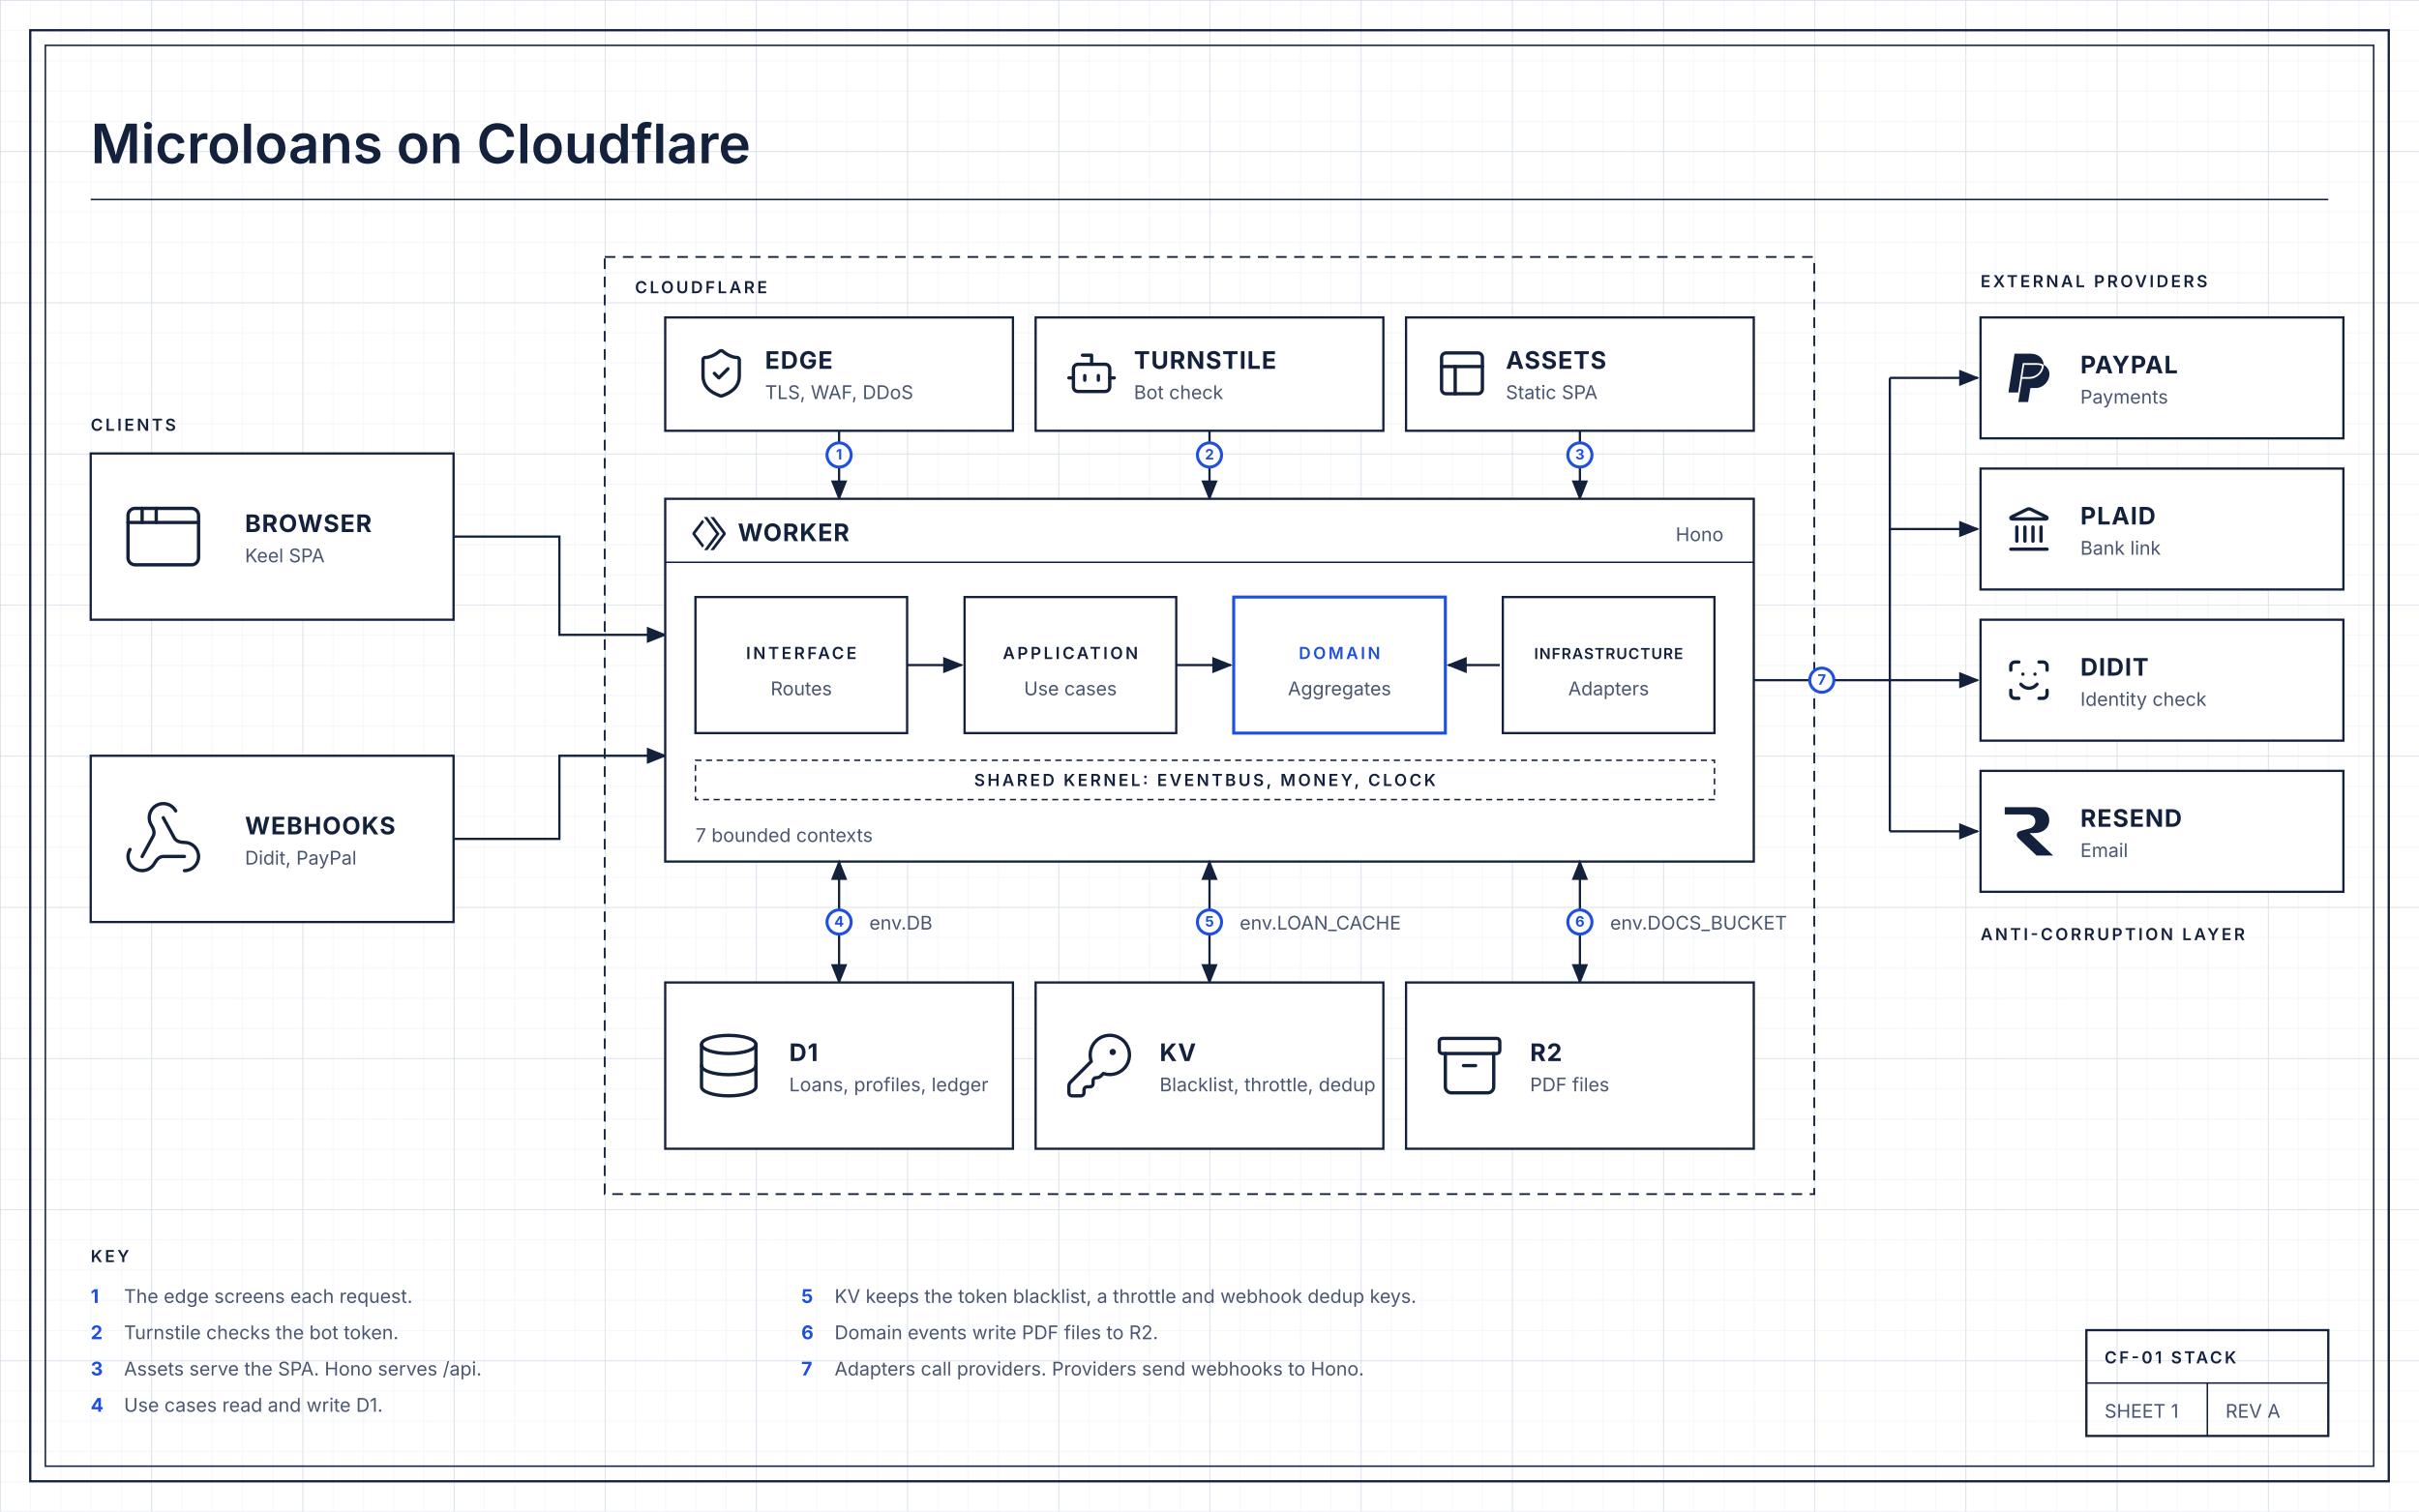
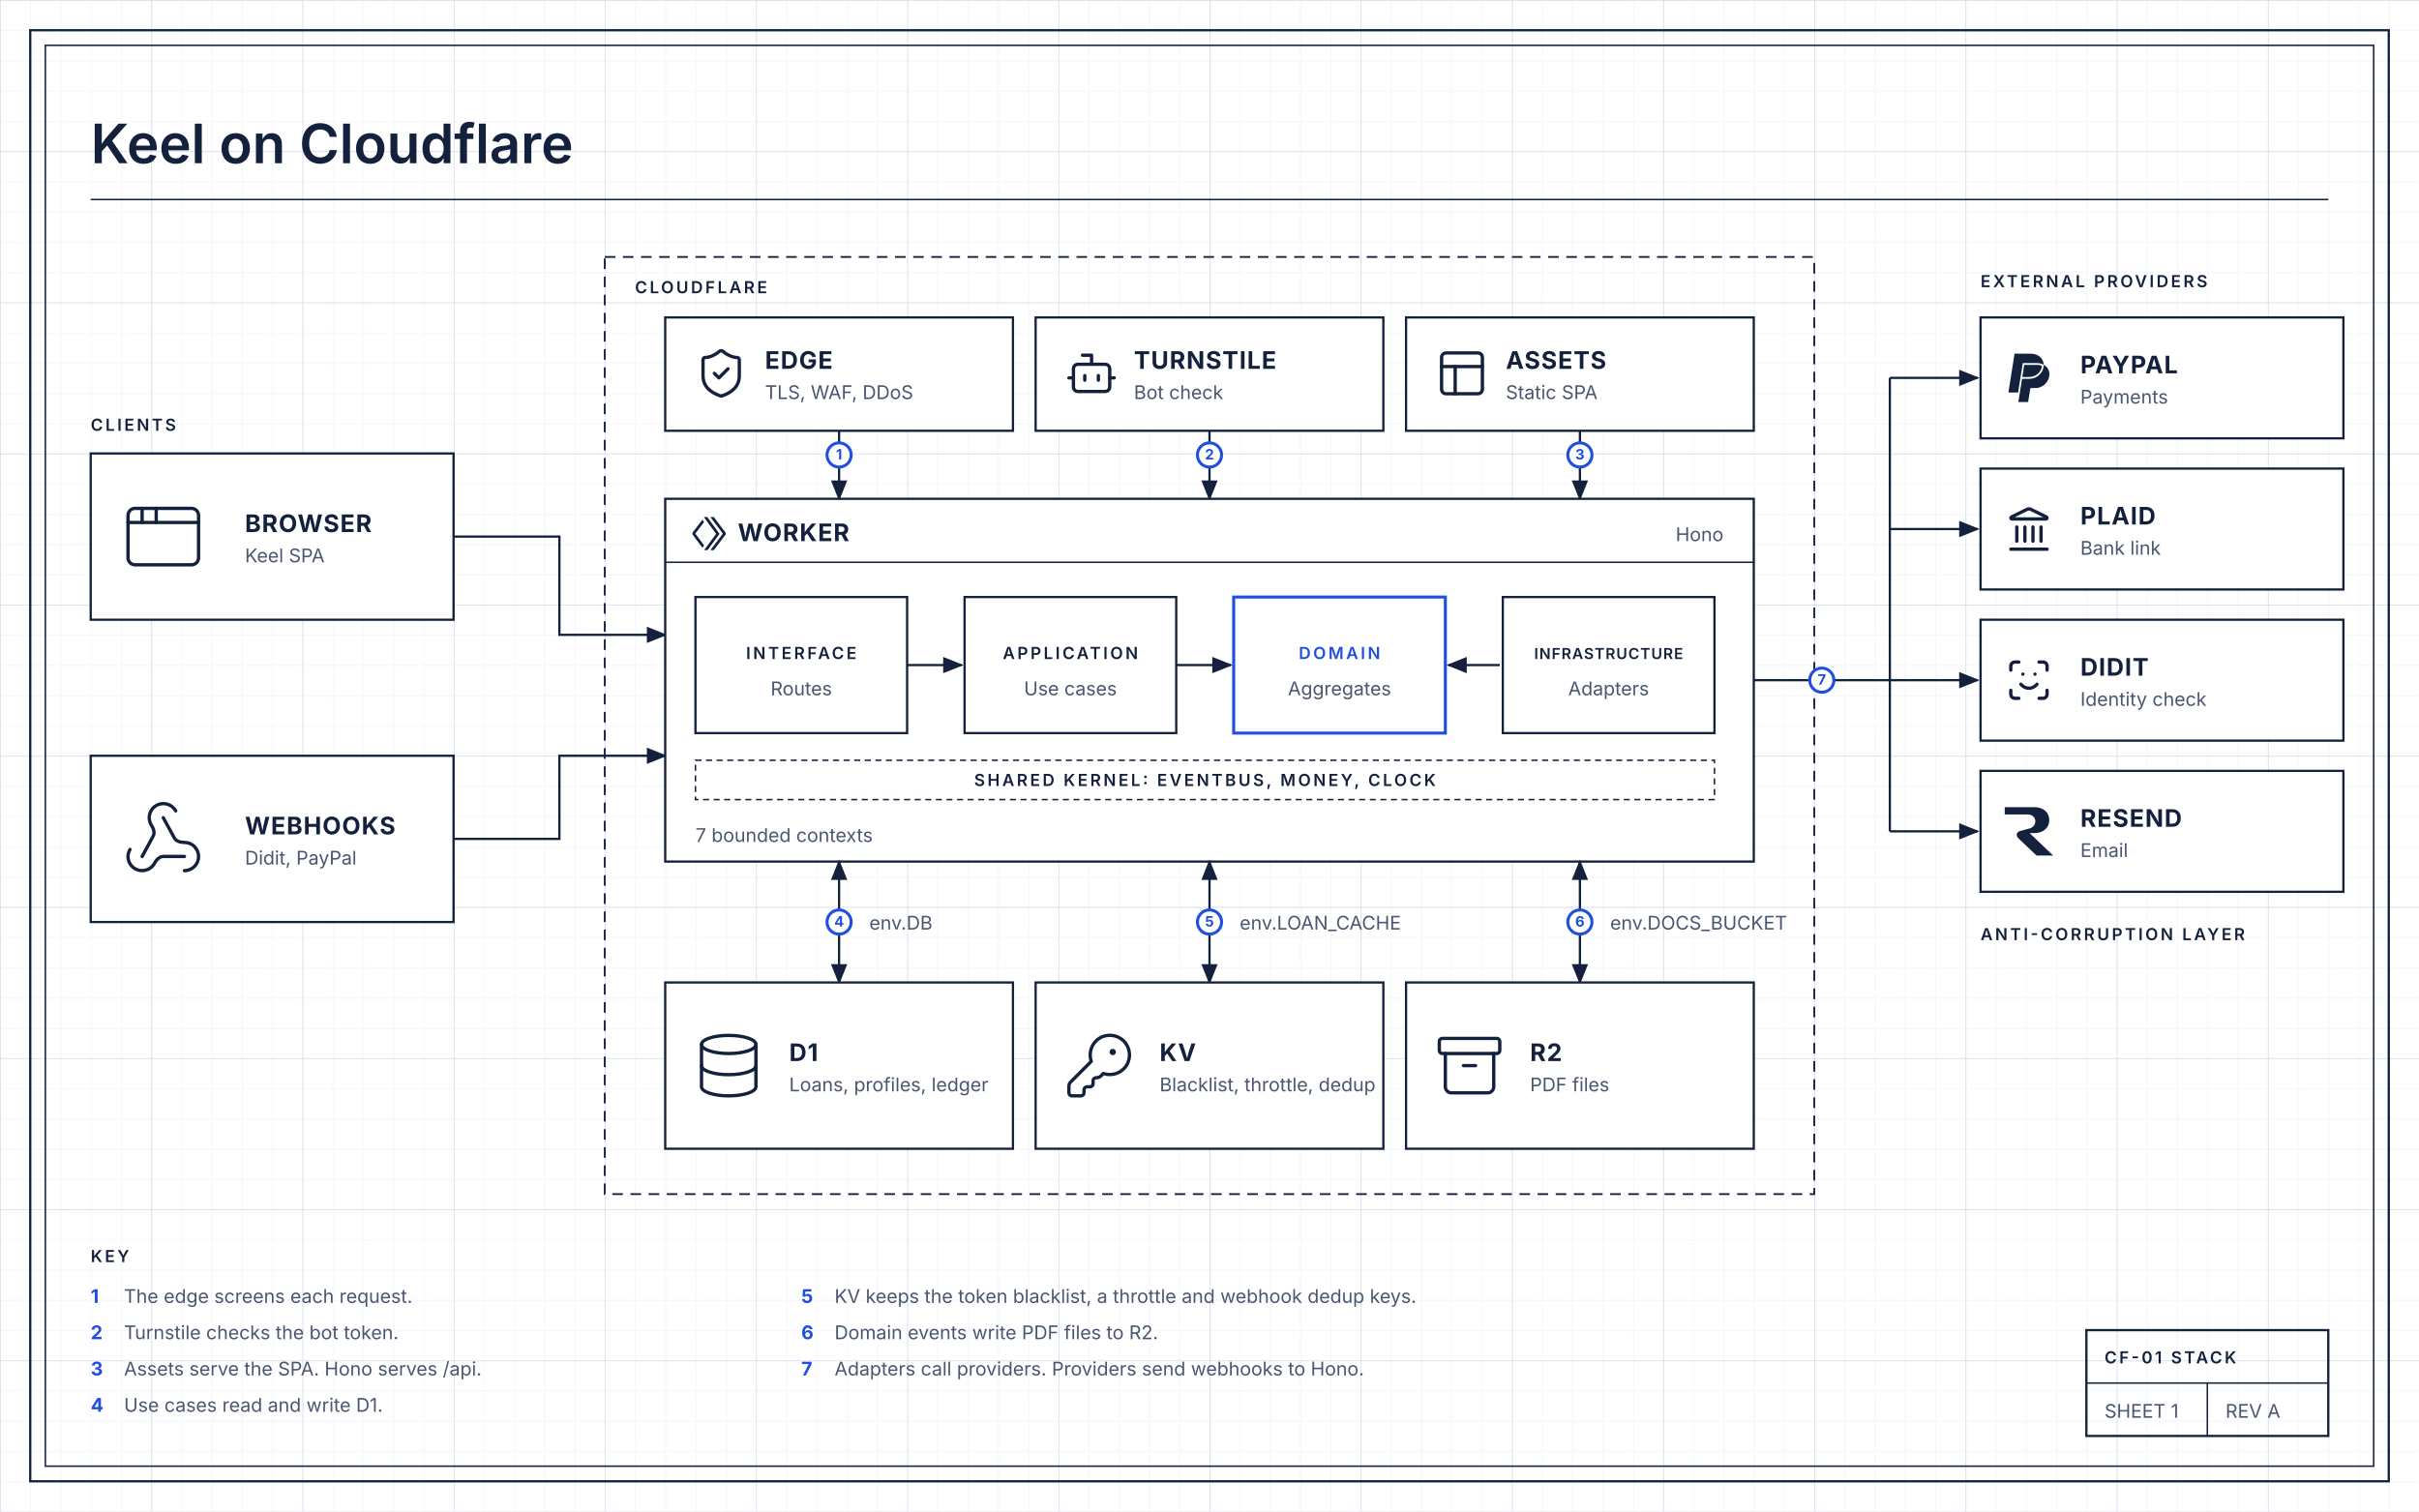
<svg xmlns="http://www.w3.org/2000/svg" viewBox="0 0 1600 1000" width="1600" height="1000" font-family="Inter, Helvetica, Arial, sans-serif">
  <defs>
    <pattern id="minor" width="20" height="20" patternUnits="userSpaceOnUse">
      <path d="M20 0H0V20" fill="none" stroke="#e9eef6" stroke-width="0.6" />
    </pattern>
    <pattern id="major" width="100" height="100" patternUnits="userSpaceOnUse">
      <rect width="100" height="100" fill="url(#minor)" />
      <path d="M100 0H0V100" fill="none" stroke="#d3dcea" stroke-width="0.9" />
    </pattern>
    <marker id="ae" viewBox="0 0 10 10" refX="9" refY="5" markerWidth="9" markerHeight="9" orient="auto">
      <path d="M0 1L10 5L0 9z" fill="#14213d" />
    </marker>
    <marker id="as" viewBox="0 0 10 10" refX="1" refY="5" markerWidth="9" markerHeight="9" orient="auto">
      <path d="M10 1L0 5L10 9z" fill="#14213d" />
    </marker>
  </defs>
  <style>
.ink{stroke:#14213d;fill:none;stroke-width:1.5}.box{stroke:#14213d;fill:#fff;stroke-width:1.5}.thin{stroke:#14213d;fill:none;stroke-width:1}
.dash{stroke:#14213d;fill:none;stroke-width:1.2;stroke-dasharray:7 5}.acc{stroke:#1f4fe0;fill:none;stroke-width:2}
.t{fill:#14213d;font-size:11px;letter-spacing:1.6px;font-weight:600}.h{fill:#14213d;font-size:16px;font-weight:700;letter-spacing:.6px}
.s{fill:#4a5670;font-size:12.5px}.n{fill:#1f4fe0;font-size:9.5px;font-weight:700;text-anchor:middle}
</style>
  <rect width="1600" height="1000" fill="#ffffff" />
  <rect width="1600" height="1000" fill="url(#major)" />
  <rect x="20" y="20" width="1560" height="960" class="ink" />
  <rect x="30" y="30" width="1540" height="940" class="thin" />
-   <text x="60" y="108" fill="#14213d" font-size="36" font-weight="600">Microloans on Cloudflare</text>
+   <text x="60" y="108" fill="#14213d" font-size="36" font-weight="600">Keel on Cloudflare</text>
  <line x1="60" y1="132" x2="1540" y2="132" class="thin" />
  <text x="60" y="285" class="t">CLIENTS</text>
  <rect x="60" y="300" width="240" height="110" class="box" />
  <svg x="80" y="327" width="56" height="56" viewBox="0 0 24 24" fill="none" stroke="#14213d" stroke-width="0.943" stroke-linecap="round" stroke-linejoin="round">
    <rect x="2" y="4" width="20" height="16" rx="2" />
    <path d="M10 4v4" />
    <path d="M2 8h20" />
    <path d="M6 4v4" />
  </svg>
  <text x="162" y="352" class="h">BROWSER</text>
  <text x="162" y="372" class="s">Keel SPA</text>
  <rect x="60" y="500" width="240" height="110" class="box" />
  <svg x="80" y="527" width="56" height="56" viewBox="0 0 24 24" fill="none" stroke="#14213d" stroke-width="0.943" stroke-linecap="round" stroke-linejoin="round">
    <path d="M18 16.98h-5.99c-1.1 0-1.95.94-2.48 1.9A4 4 0 0 1 2 17c.01-.7.2-1.4.57-2" />
    <path d="m6 17 3.13-5.78c.53-.97.1-2.18-.5-3.1a4 4 0 1 1 6.89-4.06" />
    <path d="m12 6 3.13 5.73C15.66 12.7 16.9 13 18 13a4 4 0 0 1 0 8" />
  </svg>
  <text x="162" y="552" class="h">WEBHOOKS</text>
  <text x="162" y="572" class="s">Didit, PayPal</text>
  <path d="M300 355 H370 V420 H440" class="ink" marker-end="url(#ae)" />
  <path d="M300 555 H370 V500 H440" class="ink" marker-end="url(#ae)" />
  <rect x="400" y="170" width="800" height="620" class="dash" />
  <text x="420" y="194" class="t">CLOUDFLARE</text>
  <rect x="440" y="210" width="230" height="75" class="box" />
  <svg x="459" y="229" width="36" height="36" viewBox="0 0 24 24" fill="none" stroke="#14213d" stroke-width="1.467" stroke-linecap="round" stroke-linejoin="round">
    <path d="M20 13c0 5-3.5 7.5-7.66 8.95a1 1 0 0 1-.67-.01C7.5 20.5 4 18 4 13V6a1 1 0 0 1 1-1c2 0 4.5-1.2 6.24-2.72a1.17 1.17 0 0 1 1.52 0C14.51 3.81 17 5 19 5a1 1 0 0 1 1 1z" />
    <path d="m9 12 2 2 4-4" />
  </svg>
  <text x="506" y="244" class="h">EDGE</text>
  <text x="506" y="264" class="s">TLS, WAF, DDoS</text>
  <rect x="685" y="210" width="230" height="75" class="box" />
  <svg x="704" y="229" width="36" height="36" viewBox="0 0 24 24" fill="none" stroke="#14213d" stroke-width="1.467" stroke-linecap="round" stroke-linejoin="round">
    <path d="M12 8V4H8" />
    <rect width="16" height="12" x="4" y="8" rx="2" />
    <path d="M2 14h2" />
    <path d="M20 14h2" />
    <path d="M15 13v2" />
    <path d="M9 13v2" />
  </svg>
  <text x="750" y="244" class="h">TURNSTILE</text>
  <text x="750" y="264" class="s">Bot check</text>
  <rect x="930" y="210" width="230" height="75" class="box" />
  <svg x="949" y="229" width="36" height="36" viewBox="0 0 24 24" fill="none" stroke="#14213d" stroke-width="1.467" stroke-linecap="round" stroke-linejoin="round">
    <rect width="18" height="18" x="3" y="3" rx="2" />
    <path d="M3 9h18" />
    <path d="M9 21V9" />
  </svg>
  <text x="996" y="244" class="h">ASSETS</text>
  <text x="996" y="264" class="s">Static SPA</text>
  <path d="M555 285 V330" class="ink" marker-end="url(#ae)" />
  <path d="M800 285 V330" class="ink" marker-end="url(#ae)" />
  <path d="M1045 285 V330" class="ink" marker-end="url(#ae)" />
  <rect x="440" y="330" width="720" height="240" class="box" stroke-width="2" />
  <svg x="458" y="342" width="22" height="22" viewBox="0 0 24 24">
    <path fill="#14213d" d="m8.213.063 8.879 12.136-8.67 11.739h2.476l8.665-11.735-8.89-12.14Zm4.728 0 9.02 11.992-9.018 11.883h2.496L24 12.656v-1.199L15.434.063ZM7.178 2.02.01 11.398l-.01 1.2 7.203 9.644 1.238-1.676-6.396-8.556 6.361-8.313Z" />
  </svg>
  <text x="488" y="358" class="h">WORKER</text>
  <text x="1140" y="358" class="s" text-anchor="end">Hono</text>
  <line x1="440" y1="372" x2="1160" y2="372" class="thin" />
  <rect x="460" y="395" width="140" height="90" class="ink" />
  <text x="530" y="436" class="t" text-anchor="middle">INTERFACE</text>
  <text x="530" y="460" class="s" text-anchor="middle">Routes</text>
  <rect x="638" y="395" width="140" height="90" class="ink" />
  <text x="708" y="436" class="t" text-anchor="middle">APPLICATION</text>
  <text x="708" y="460" class="s" text-anchor="middle">Use cases</text>
  <rect x="816" y="395" width="140" height="90" class="acc" fill="#f1f5ff" />
  <text x="886" y="436" class="t" text-anchor="middle" style="fill:#1f4fe0">DOMAIN</text>
  <text x="886" y="460" class="s" text-anchor="middle">Aggregates</text>
  <rect x="994" y="395" width="140" height="90" class="ink" />
  <text x="1064" y="436" class="t" text-anchor="middle" style="letter-spacing:.6px;font-size:10px">INFRASTRUCTURE</text>
  <text x="1064" y="460" class="s" text-anchor="middle">Adapters</text>
  <path d="M600 440 H636" class="ink" marker-end="url(#ae)" />
  <path d="M778 440 H814" class="ink" marker-end="url(#ae)" />
  <path d="M992 440 H958" class="ink" marker-end="url(#ae)" />
  <rect x="460" y="503" width="674" height="26" class="thin" stroke-dasharray="4 3" />
  <text x="797" y="520" class="t" text-anchor="middle">SHARED KERNEL: EVENTBUS, MONEY, CLOCK</text>
  <text x="460" y="557" class="s">7 bounded contexts</text>
  <path d="M555 570 V650" class="ink" marker-start="url(#as)" marker-end="url(#ae)" />
  <text x="575" y="615" class="s">env.DB</text>
  <path d="M800 570 V650" class="ink" marker-start="url(#as)" marker-end="url(#ae)" />
  <text x="820" y="615" class="s">env.LOAN_CACHE</text>
  <path d="M1045 570 V650" class="ink" marker-start="url(#as)" marker-end="url(#ae)" />
  <text x="1065" y="615" class="s">env.DOCS_BUCKET</text>
  <rect x="440" y="650" width="230" height="110" class="box" />
  <svg x="458" y="681" width="48" height="48" viewBox="0 0 24 24" fill="none" stroke="#14213d" stroke-width="1.1" stroke-linecap="round" stroke-linejoin="round">
    <ellipse cx="12" cy="5" rx="9" ry="3" />
    <path d="M3 5V19A9 3 0 0 0 21 19V5" />
    <path d="M3 12A9 3 0 0 0 21 12" />
  </svg>
  <text x="522" y="702" class="h">D1</text>
  <text x="522" y="722" class="s">Loans, profiles, ledger</text>
  <rect x="685" y="650" width="230" height="110" class="box" />
  <svg x="703" y="681" width="48" height="48" viewBox="0 0 24 24" fill="none" stroke="#14213d" stroke-width="1.1" stroke-linecap="round" stroke-linejoin="round">
    <path d="M2.586 17.414A2 2 0 0 0 2 18.828V21a1 1 0 0 0 1 1h3a1 1 0 0 0 1-1v-1a1 1 0 0 1 1-1h1a1 1 0 0 0 1-1v-1a1 1 0 0 1 1-1h.172a2 2 0 0 0 1.414-.586l.814-.814a6.5 6.5 0 1 0-4-4z" />
    <circle cx="16.5" cy="7.5" r=".5" fill="currentColor" />
  </svg>
  <text x="767" y="702" class="h">KV</text>
  <text x="767" y="722" class="s">Blacklist, throttle, dedup</text>
  <rect x="930" y="650" width="230" height="110" class="box" />
  <svg x="948" y="681" width="48" height="48" viewBox="0 0 24 24" fill="none" stroke="#14213d" stroke-width="1.1" stroke-linecap="round" stroke-linejoin="round">
    <rect width="20" height="5" x="2" y="3" rx="1" />
    <path d="M4 8v11a2 2 0 0 0 2 2h12a2 2 0 0 0 2-2V8" />
    <path d="M10 12h4" />
  </svg>
  <text x="1012" y="702" class="h">R2</text>
  <text x="1012" y="722" class="s">PDF files</text>
  <text x="1310" y="190" class="t">EXTERNAL PROVIDERS</text>
  <rect x="1310" y="210" width="240" height="80" class="box" />
  <svg x="1326" y="234" width="32" height="32" viewBox="0 0 24 24">
    <path fill="#14213d" d="M15.607 4.653H8.941L6.645 19.251H1.82L4.862 0h7.995c3.754 0 6.375 2.294 6.473 5.513-.648-.478-2.105-.86-3.722-.86m6.57 5.546c0 3.41-3.01 6.853-6.958 6.853h-2.493L11.595 24H6.74l1.845-11.538h3.592c4.208 0 7.346-3.634 7.153-6.949a5.24 5.24 0 0 1 2.848 4.686M9.653 5.546h6.408c.907 0 1.942.222 2.363.541-.195 2.741-2.655 5.483-6.441 5.483H8.714Z" />
  </svg>
  <text x="1376" y="247" class="h">PAYPAL</text>
  <text x="1376" y="267" class="s">Payments</text>
  <rect x="1310" y="310" width="240" height="80" class="box" />
  <svg x="1326" y="334" width="32" height="32" viewBox="0 0 24 24" fill="none" stroke="#14213d" stroke-width="1.65" stroke-linecap="round" stroke-linejoin="round">
    <path d="M10 18v-7" />
    <path d="M11.119 2.205a2 2 0 0 1 1.762 0l7.84 3.846A.5.5 0 0 1 20.5 7h-17a.5.5 0 0 1-.22-.949z" />
    <path d="M14 18v-7" />
    <path d="M18 18v-7" />
    <path d="M3 22h18" />
    <path d="M6 18v-7" />
  </svg>
  <text x="1376" y="347" class="h">PLAID</text>
  <text x="1376" y="367" class="s">Bank link</text>
  <rect x="1310" y="410" width="240" height="80" class="box" />
  <svg x="1326" y="434" width="32" height="32" viewBox="0 0 24 24" fill="none" stroke="#14213d" stroke-width="1.65" stroke-linecap="round" stroke-linejoin="round">
    <path d="M3 7V5a2 2 0 0 1 2-2h2" />
    <path d="M17 3h2a2 2 0 0 1 2 2v2" />
    <path d="M21 17v2a2 2 0 0 1-2 2h-2" />
    <path d="M7 21H5a2 2 0 0 1-2-2v-2" />
    <path d="M8 14s1.5 2 4 2 4-2 4-2" />
    <path d="M9 9h.01" />
    <path d="M15 9h.01" />
  </svg>
  <text x="1376" y="447" class="h">DIDIT</text>
  <text x="1376" y="467" class="s">Identity check</text>
  <rect x="1310" y="510" width="240" height="80" class="box" />
  <svg x="1326" y="534" width="32" height="32" viewBox="0 0 24 24">
    <path fill="#14213d" d="M14.679 0c4.648 0 7.413 2.765 7.413 6.434s-2.765 6.434-7.413 6.434H12.33L24 24h-8.245l-8.88-8.44c-.636-.588-.93-1.273-.93-1.86 0-.831.587-1.565 1.713-1.883l4.574-1.224c1.737-.465 2.936-1.81 2.936-3.572 0-2.153-1.761-3.4-3.939-3.4H0V0z" />
  </svg>
  <text x="1376" y="547" class="h">RESEND</text>
  <text x="1376" y="567" class="s">Email</text>
  <path d="M1160 450 H1250" class="ink" />
  <path d="M1250 250 V550" class="ink" />
  <path d="M1250 250 H1308" class="ink" marker-end="url(#ae)" />
  <path d="M1250 350 H1308" class="ink" marker-end="url(#ae)" />
  <path d="M1250 450 H1308" class="ink" marker-end="url(#ae)" />
  <path d="M1250 550 H1308" class="ink" marker-end="url(#ae)" />
  <text x="1310" y="622" class="t">ANTI-CORRUPTION LAYER</text>
  <circle cx="555" cy="301" r="8" class="acc" style="fill:#fff" />
  <text x="555" y="304" class="n">1</text>
  <circle cx="800" cy="301" r="8" class="acc" style="fill:#fff" />
  <text x="800" y="304" class="n">2</text>
  <circle cx="1045" cy="301" r="8" class="acc" style="fill:#fff" />
  <text x="1045" y="304" class="n">3</text>
  <circle cx="555" cy="610" r="8" class="acc" style="fill:#fff" />
  <text x="555" y="613" class="n">4</text>
  <circle cx="800" cy="610" r="8" class="acc" style="fill:#fff" />
  <text x="800" y="613" class="n">5</text>
  <circle cx="1045" cy="610" r="8" class="acc" style="fill:#fff" />
  <text x="1045" y="613" class="n">6</text>
  <circle cx="1205" cy="450" r="8" class="acc" style="fill:#fff" />
  <text x="1205" y="453" class="n">7</text>
  <text x="60" y="835" class="t">KEY</text>
  <text x="60" y="862" fill="#1f4fe0" font-size="12.5" font-weight="700">1</text>
  <text x="82" y="862" class="s">The edge screens each request.</text>
  <text x="60" y="886" fill="#1f4fe0" font-size="12.5" font-weight="700">2</text>
  <text x="82" y="886" class="s">Turnstile checks the bot token.</text>
  <text x="60" y="910" fill="#1f4fe0" font-size="12.5" font-weight="700">3</text>
  <text x="82" y="910" class="s">Assets serve the SPA. Hono serves /api.</text>
  <text x="60" y="934" fill="#1f4fe0" font-size="12.5" font-weight="700">4</text>
  <text x="82" y="934" class="s">Use cases read and write D1.</text>
  <text x="530" y="862" fill="#1f4fe0" font-size="12.5" font-weight="700">5</text>
  <text x="552" y="862" class="s">KV keeps the token blacklist, a throttle and webhook dedup keys.</text>
  <text x="530" y="886" fill="#1f4fe0" font-size="12.5" font-weight="700">6</text>
  <text x="552" y="886" class="s">Domain events write PDF files to R2.</text>
  <text x="530" y="910" fill="#1f4fe0" font-size="12.5" font-weight="700">7</text>
  <text x="552" y="910" class="s">Adapters call providers. Providers send webhooks to Hono.</text>
  <rect x="1380" y="880" width="160" height="70" class="ink" />
  <line x1="1380" y1="915" x2="1540" y2="915" class="thin" />
  <line x1="1460" y1="915" x2="1460" y2="950" class="thin" />
  <text x="1392" y="902" class="t">CF-01 STACK</text>
  <text x="1392" y="938" class="s">SHEET 1</text>
  <text x="1472" y="938" class="s">REV A</text>
</svg>
